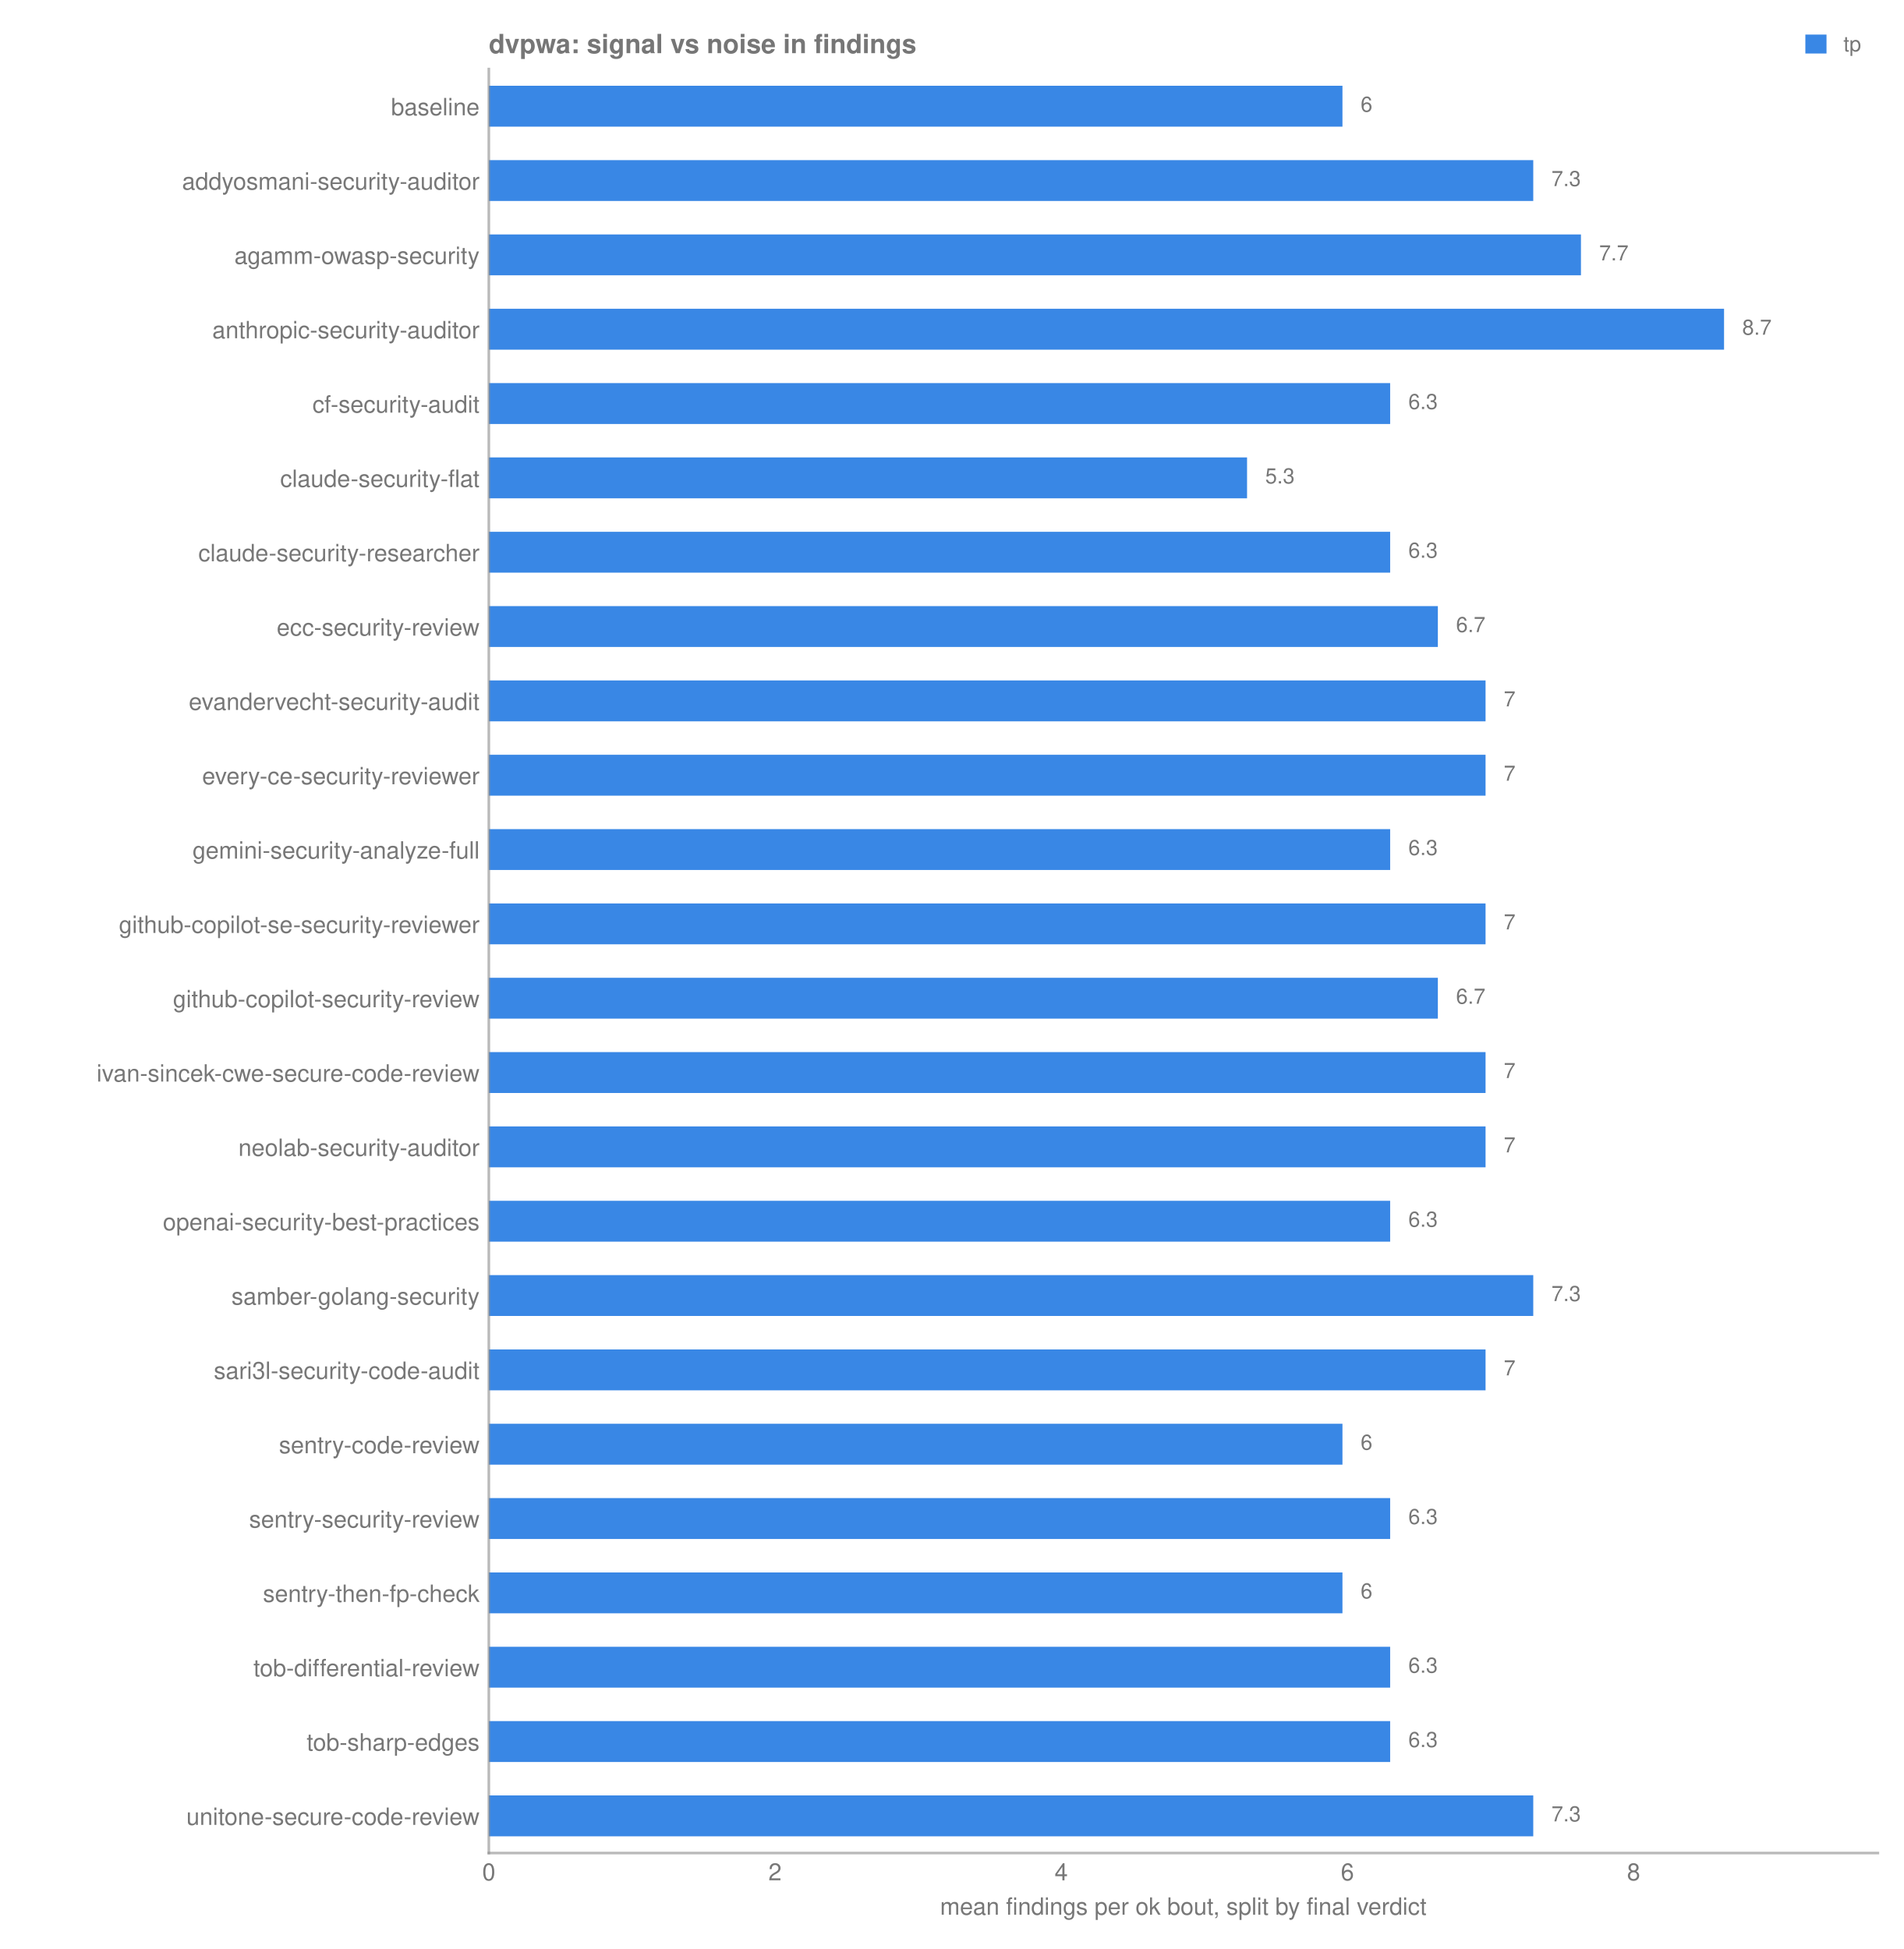
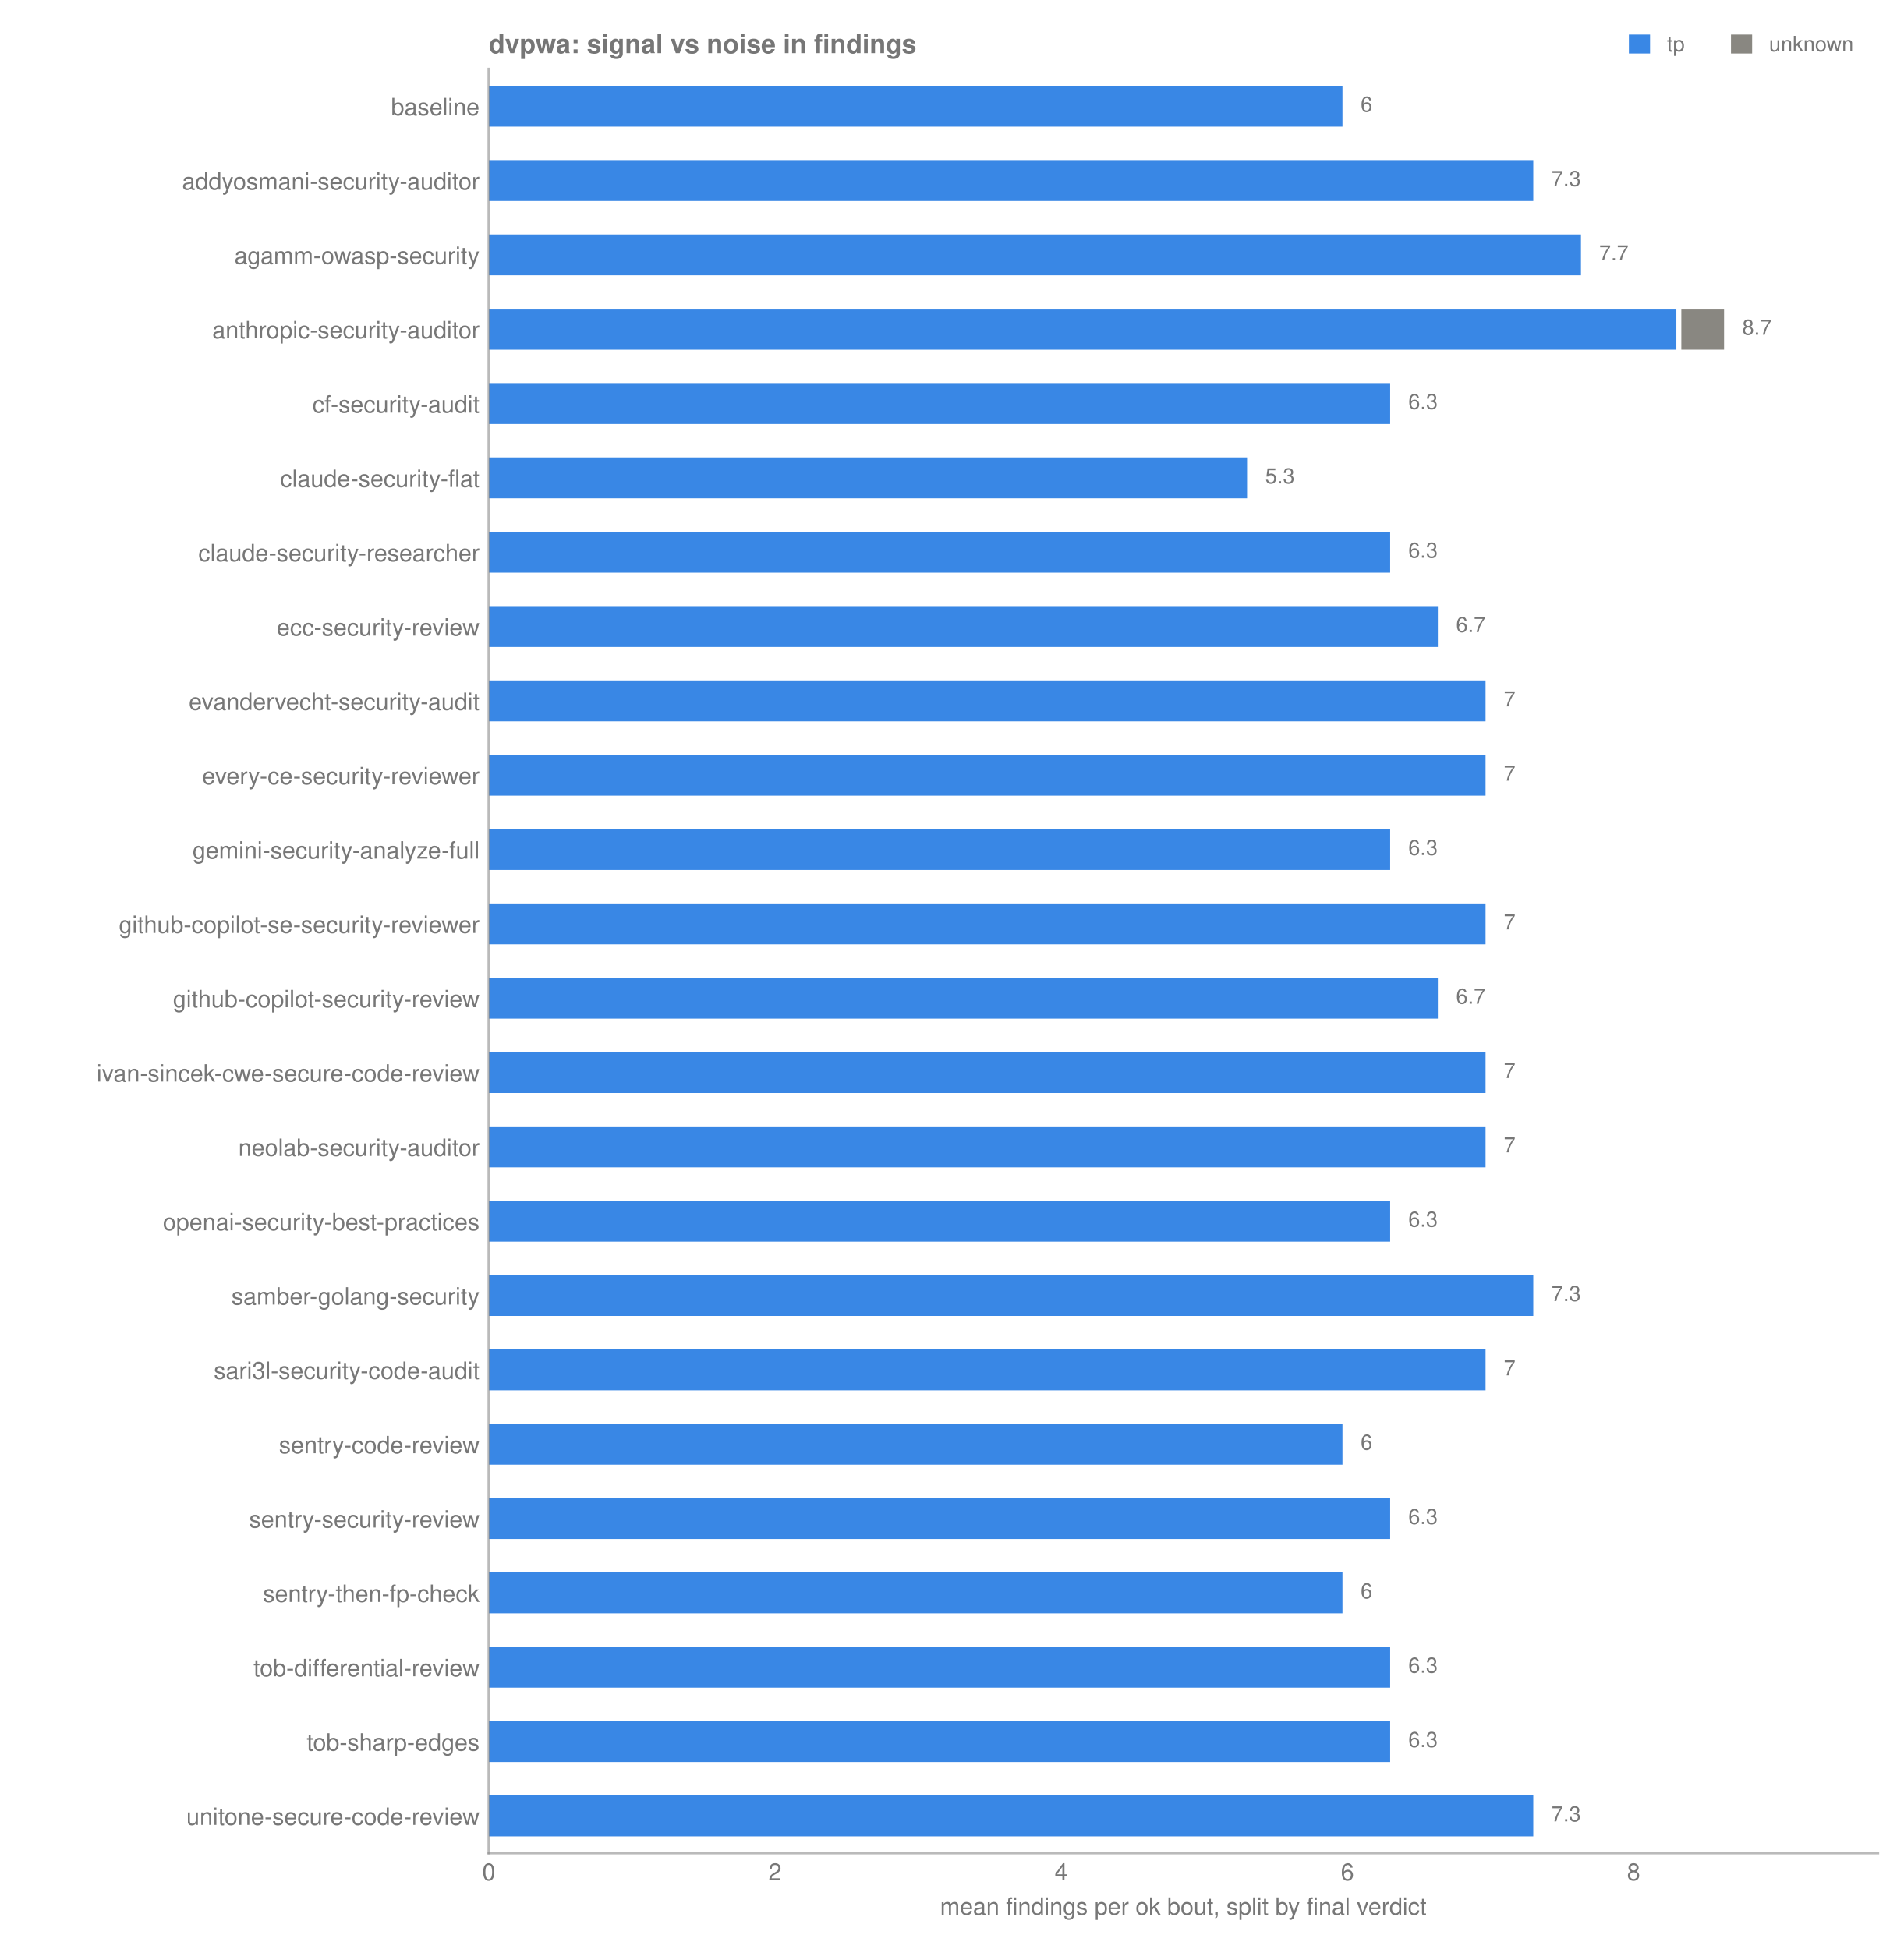
<svg xmlns="http://www.w3.org/2000/svg" width="720pt" height="737.28pt" viewBox="0 0 720 737.28" version="1.1" role="img" aria-label="Stacked bars of findings per contender by final verdict in dvpwa">
  <defs>
    <style type="text/css">*{stroke-linejoin: round; stroke-linecap: butt}</style>
  </defs>
  <g id="findings-breakdown-dvpwa-figure_1">
    <g id="findings-breakdown-dvpwa-patch_1">
      <path d="M 0 737.28  L 720 737.28  L 720 0  L 0 0  L 0 737.28  z " style="fill: none" />
    </g>
    <g id="findings-breakdown-dvpwa-axes_1">
      <g id="findings-breakdown-dvpwa-patch_2">
        <path d="M 184.895 700.978  L 710.28 700.978  L 710.28 26.122  L 184.895 26.122  L 184.895 700.978  z " style="fill: none" />
      </g>
      <g id="findings-breakdown-dvpwa-matplotlib.axis_1">
        <g id="findings-breakdown-dvpwa-xtick_1">
          <g id="findings-breakdown-dvpwa-line2d_1" />
          <g id="findings-breakdown-dvpwa-text_1">
            <text style="font-size: 9px; font-family: system-ui, -apple-system, 'Segoe UI', Helvetica, Arial, sans-serif; text-anchor: middle; fill: #777777" x="184.895" y="711.316" transform="rotate(-0 184.895 711.3158)">0</text>
          </g>
        </g>
        <g id="findings-breakdown-dvpwa-xtick_2">
          <g id="findings-breakdown-dvpwa-line2d_2" />
          <g id="findings-breakdown-dvpwa-text_2">
            <text style="font-size: 9px; font-family: system-ui, -apple-system, 'Segoe UI', Helvetica, Arial, sans-serif; text-anchor: middle; fill: #777777" x="293.147" y="711.316" transform="rotate(-0 293.1474 711.3158)">2</text>
          </g>
        </g>
        <g id="findings-breakdown-dvpwa-xtick_3">
          <g id="findings-breakdown-dvpwa-line2d_3" />
          <g id="findings-breakdown-dvpwa-text_3">
            <text style="font-size: 9px; font-family: system-ui, -apple-system, 'Segoe UI', Helvetica, Arial, sans-serif; text-anchor: middle; fill: #777777" x="401.4" y="711.316" transform="rotate(-0 401.3998 711.3158)">4</text>
          </g>
        </g>
        <g id="findings-breakdown-dvpwa-xtick_4">
          <g id="findings-breakdown-dvpwa-line2d_4" />
          <g id="findings-breakdown-dvpwa-text_4">
            <text style="font-size: 9px; font-family: system-ui, -apple-system, 'Segoe UI', Helvetica, Arial, sans-serif; text-anchor: middle; fill: #777777" x="509.652" y="711.316" transform="rotate(-0 509.6522 711.3158)">6</text>
          </g>
        </g>
        <g id="findings-breakdown-dvpwa-xtick_5">
          <g id="findings-breakdown-dvpwa-line2d_5" />
          <g id="findings-breakdown-dvpwa-text_5">
            <text style="font-size: 9px; font-family: system-ui, -apple-system, 'Segoe UI', Helvetica, Arial, sans-serif; text-anchor: middle; fill: #777777" x="617.905" y="711.316" transform="rotate(-0 617.9046 711.3158)">8</text>
          </g>
        </g>
        <g id="findings-breakdown-dvpwa-text_6">
          <text style="font-size: 9px; font-family: system-ui, -apple-system, 'Segoe UI', Helvetica, Arial, sans-serif; text-anchor: middle; fill: #777777" x="447.587" y="724.316" transform="rotate(-0 447.5875 724.3165)">mean findings per ok bout, split by final verdict</text>
        </g>
      </g>
      <g id="findings-breakdown-dvpwa-matplotlib.axis_2">
        <g id="findings-breakdown-dvpwa-ytick_1">
          <g id="findings-breakdown-dvpwa-line2d_6" />
          <g id="findings-breakdown-dvpwa-text_7">
            <text style="font-size: 9px; font-family: system-ui, -apple-system, 'Segoe UI', Helvetica, Arial, sans-serif; text-anchor: end; fill: #777777" x="181.395" y="43.601" transform="rotate(-0 181.395 43.60067)">baseline</text>
          </g>
        </g>
        <g id="findings-breakdown-dvpwa-ytick_2">
          <g id="findings-breakdown-dvpwa-line2d_7" />
          <g id="findings-breakdown-dvpwa-text_8">
            <text style="font-size: 9px; font-family: system-ui, -apple-system, 'Segoe UI', Helvetica, Arial, sans-serif; text-anchor: end; fill: #777777" x="181.395" y="71.72" transform="rotate(-0 181.395 71.71967)">addyosmani-security-auditor</text>
          </g>
        </g>
        <g id="findings-breakdown-dvpwa-ytick_3">
          <g id="findings-breakdown-dvpwa-line2d_8" />
          <g id="findings-breakdown-dvpwa-text_9">
            <text style="font-size: 9px; font-family: system-ui, -apple-system, 'Segoe UI', Helvetica, Arial, sans-serif; text-anchor: end; fill: #777777" x="181.395" y="99.839" transform="rotate(-0 181.395 99.83867)">agamm-owasp-security</text>
          </g>
        </g>
        <g id="findings-breakdown-dvpwa-ytick_4">
          <g id="findings-breakdown-dvpwa-line2d_9" />
          <g id="findings-breakdown-dvpwa-text_10">
            <text style="font-size: 9px; font-family: system-ui, -apple-system, 'Segoe UI', Helvetica, Arial, sans-serif; text-anchor: end; fill: #777777" x="181.395" y="127.958" transform="rotate(-0 181.395 127.9577)">anthropic-security-auditor</text>
          </g>
        </g>
        <g id="findings-breakdown-dvpwa-ytick_5">
          <g id="findings-breakdown-dvpwa-line2d_10" />
          <g id="findings-breakdown-dvpwa-text_11">
            <text style="font-size: 9px; font-family: system-ui, -apple-system, 'Segoe UI', Helvetica, Arial, sans-serif; text-anchor: end; fill: #777777" x="181.395" y="156.077" transform="rotate(-0 181.395 156.0767)">cf-security-audit</text>
          </g>
        </g>
        <g id="findings-breakdown-dvpwa-ytick_6">
          <g id="findings-breakdown-dvpwa-line2d_11" />
          <g id="findings-breakdown-dvpwa-text_12">
            <text style="font-size: 9px; font-family: system-ui, -apple-system, 'Segoe UI', Helvetica, Arial, sans-serif; text-anchor: end; fill: #777777" x="181.395" y="184.196" transform="rotate(-0 181.395 184.1957)">claude-security-flat</text>
          </g>
        </g>
        <g id="findings-breakdown-dvpwa-ytick_7">
          <g id="findings-breakdown-dvpwa-line2d_12" />
          <g id="findings-breakdown-dvpwa-text_13">
            <text style="font-size: 9px; font-family: system-ui, -apple-system, 'Segoe UI', Helvetica, Arial, sans-serif; text-anchor: end; fill: #777777" x="181.395" y="212.315" transform="rotate(-0 181.395 212.3147)">claude-security-researcher</text>
          </g>
        </g>
        <g id="findings-breakdown-dvpwa-ytick_8">
          <g id="findings-breakdown-dvpwa-line2d_13" />
          <g id="findings-breakdown-dvpwa-text_14">
            <text style="font-size: 9px; font-family: system-ui, -apple-system, 'Segoe UI', Helvetica, Arial, sans-serif; text-anchor: end; fill: #777777" x="181.395" y="240.434" transform="rotate(-0 181.395 240.4337)">ecc-security-review</text>
          </g>
        </g>
        <g id="findings-breakdown-dvpwa-ytick_9">
          <g id="findings-breakdown-dvpwa-line2d_14" />
          <g id="findings-breakdown-dvpwa-text_15">
            <text style="font-size: 9px; font-family: system-ui, -apple-system, 'Segoe UI', Helvetica, Arial, sans-serif; text-anchor: end; fill: #777777" x="181.395" y="268.553" transform="rotate(-0 181.395 268.5527)">evandervecht-security-audit</text>
          </g>
        </g>
        <g id="findings-breakdown-dvpwa-ytick_10">
          <g id="findings-breakdown-dvpwa-line2d_15" />
          <g id="findings-breakdown-dvpwa-text_16">
            <text style="font-size: 9px; font-family: system-ui, -apple-system, 'Segoe UI', Helvetica, Arial, sans-serif; text-anchor: end; fill: #777777" x="181.395" y="296.672" transform="rotate(-0 181.395 296.6717)">every-ce-security-reviewer</text>
          </g>
        </g>
        <g id="findings-breakdown-dvpwa-ytick_11">
          <g id="findings-breakdown-dvpwa-line2d_16" />
          <g id="findings-breakdown-dvpwa-text_17">
            <text style="font-size: 9px; font-family: system-ui, -apple-system, 'Segoe UI', Helvetica, Arial, sans-serif; text-anchor: end; fill: #777777" x="181.395" y="324.791" transform="rotate(-0 181.395 324.7907)">gemini-security-analyze-full</text>
          </g>
        </g>
        <g id="findings-breakdown-dvpwa-ytick_12">
          <g id="findings-breakdown-dvpwa-line2d_17" />
          <g id="findings-breakdown-dvpwa-text_18">
            <text style="font-size: 9px; font-family: system-ui, -apple-system, 'Segoe UI', Helvetica, Arial, sans-serif; text-anchor: end; fill: #777777" x="181.395" y="352.91" transform="rotate(-0 181.395 352.9097)">github-copilot-se-security-reviewer</text>
          </g>
        </g>
        <g id="findings-breakdown-dvpwa-ytick_13">
          <g id="findings-breakdown-dvpwa-line2d_18" />
          <g id="findings-breakdown-dvpwa-text_19">
            <text style="font-size: 9px; font-family: system-ui, -apple-system, 'Segoe UI', Helvetica, Arial, sans-serif; text-anchor: end; fill: #777777" x="181.395" y="381.029" transform="rotate(-0 181.395 381.0287)">github-copilot-security-review</text>
          </g>
        </g>
        <g id="findings-breakdown-dvpwa-ytick_14">
          <g id="findings-breakdown-dvpwa-line2d_19" />
          <g id="findings-breakdown-dvpwa-text_20">
            <text style="font-size: 9px; font-family: system-ui, -apple-system, 'Segoe UI', Helvetica, Arial, sans-serif; text-anchor: end; fill: #777777" x="181.395" y="409.148" transform="rotate(-0 181.395 409.1477)">ivan-sincek-cwe-secure-code-review</text>
          </g>
        </g>
        <g id="findings-breakdown-dvpwa-ytick_15">
          <g id="findings-breakdown-dvpwa-line2d_20" />
          <g id="findings-breakdown-dvpwa-text_21">
            <text style="font-size: 9px; font-family: system-ui, -apple-system, 'Segoe UI', Helvetica, Arial, sans-serif; text-anchor: end; fill: #777777" x="181.395" y="437.267" transform="rotate(-0 181.395 437.2667)">neolab-security-auditor</text>
          </g>
        </g>
        <g id="findings-breakdown-dvpwa-ytick_16">
          <g id="findings-breakdown-dvpwa-line2d_21" />
          <g id="findings-breakdown-dvpwa-text_22">
            <text style="font-size: 9px; font-family: system-ui, -apple-system, 'Segoe UI', Helvetica, Arial, sans-serif; text-anchor: end; fill: #777777" x="181.395" y="465.386" transform="rotate(-0 181.395 465.3857)">openai-security-best-practices</text>
          </g>
        </g>
        <g id="findings-breakdown-dvpwa-ytick_17">
          <g id="findings-breakdown-dvpwa-line2d_22" />
          <g id="findings-breakdown-dvpwa-text_23">
            <text style="font-size: 9px; font-family: system-ui, -apple-system, 'Segoe UI', Helvetica, Arial, sans-serif; text-anchor: end; fill: #777777" x="181.395" y="493.505" transform="rotate(-0 181.395 493.5047)">samber-golang-security</text>
          </g>
        </g>
        <g id="findings-breakdown-dvpwa-ytick_18">
          <g id="findings-breakdown-dvpwa-line2d_23" />
          <g id="findings-breakdown-dvpwa-text_24">
            <text style="font-size: 9px; font-family: system-ui, -apple-system, 'Segoe UI', Helvetica, Arial, sans-serif; text-anchor: end; fill: #777777" x="181.395" y="521.624" transform="rotate(-0 181.395 521.6237)">sari3l-security-code-audit</text>
          </g>
        </g>
        <g id="findings-breakdown-dvpwa-ytick_19">
          <g id="findings-breakdown-dvpwa-line2d_24" />
          <g id="findings-breakdown-dvpwa-text_25">
            <text style="font-size: 9px; font-family: system-ui, -apple-system, 'Segoe UI', Helvetica, Arial, sans-serif; text-anchor: end; fill: #777777" x="181.395" y="549.743" transform="rotate(-0 181.395 549.7427)">sentry-code-review</text>
          </g>
        </g>
        <g id="findings-breakdown-dvpwa-ytick_20">
          <g id="findings-breakdown-dvpwa-line2d_25" />
          <g id="findings-breakdown-dvpwa-text_26">
            <text style="font-size: 9px; font-family: system-ui, -apple-system, 'Segoe UI', Helvetica, Arial, sans-serif; text-anchor: end; fill: #777777" x="181.395" y="577.862" transform="rotate(-0 181.395 577.8617)">sentry-security-review</text>
          </g>
        </g>
        <g id="findings-breakdown-dvpwa-ytick_21">
          <g id="findings-breakdown-dvpwa-line2d_26" />
          <g id="findings-breakdown-dvpwa-text_27">
            <text style="font-size: 9px; font-family: system-ui, -apple-system, 'Segoe UI', Helvetica, Arial, sans-serif; text-anchor: end; fill: #777777" x="181.395" y="605.981" transform="rotate(-0 181.395 605.9807)">sentry-then-fp-check</text>
          </g>
        </g>
        <g id="findings-breakdown-dvpwa-ytick_22">
          <g id="findings-breakdown-dvpwa-line2d_27" />
          <g id="findings-breakdown-dvpwa-text_28">
            <text style="font-size: 9px; font-family: system-ui, -apple-system, 'Segoe UI', Helvetica, Arial, sans-serif; text-anchor: end; fill: #777777" x="181.395" y="634.1" transform="rotate(-0 181.395 634.0997)">tob-differential-review</text>
          </g>
        </g>
        <g id="findings-breakdown-dvpwa-ytick_23">
          <g id="findings-breakdown-dvpwa-line2d_28" />
          <g id="findings-breakdown-dvpwa-text_29">
            <text style="font-size: 9px; font-family: system-ui, -apple-system, 'Segoe UI', Helvetica, Arial, sans-serif; text-anchor: end; fill: #777777" x="181.395" y="662.219" transform="rotate(-0 181.395 662.2187)">tob-sharp-edges</text>
          </g>
        </g>
        <g id="findings-breakdown-dvpwa-ytick_24">
          <g id="findings-breakdown-dvpwa-line2d_29" />
          <g id="findings-breakdown-dvpwa-text_30">
            <text style="font-size: 9px; font-family: system-ui, -apple-system, 'Segoe UI', Helvetica, Arial, sans-serif; text-anchor: end; fill: #777777" x="181.395" y="690.338" transform="rotate(-0 181.395 690.3377)">unitone-secure-code-review</text>
          </g>
        </g>
      </g>
      <g id="findings-breakdown-dvpwa-patch_3">
        <path d="M 184.895 28.934  L 184.895 28.934  L 184.895 51.429  L 184.895 51.429  z " clip-path="url(#findings-breakdown-dvpwa-p173378e125)" style="fill: #3987e5" />
      </g>
+       <g id="findings-breakdown-dvpwa-patch_4">
+         <path d="M 184.895 28.934  L 184.895 28.934  L 184.895 51.429  L 184.895 51.429  z " clip-path="url(#findings-breakdown-dvpwa-p173378e125)" style="fill: #898781" />
+       </g>
      <g id="findings-breakdown-dvpwa-tip0" class="tip">
        <path d="M 184.895 32.449  L 507.776 32.449  L 507.776 47.914  L 184.895 47.914  z " clip-path="url(#findings-breakdown-dvpwa-p173378e125)" style="fill: #3987e5" />
      </g>
      <g id="findings-breakdown-dvpwa-tip1" class="tip">
        <path d="M 184.895 60.568  L 579.944 60.568  L 579.944 76.033  L 184.895 76.033  z " clip-path="url(#findings-breakdown-dvpwa-p173378e125)" style="fill: #3987e5" />
      </g>
      <g id="findings-breakdown-dvpwa-tip2" class="tip">
        <path d="M 184.895 88.687  L 597.986 88.687  L 597.986 104.152  L 184.895 104.152  z " clip-path="url(#findings-breakdown-dvpwa-p173378e125)" style="fill: #3987e5" />
      </g>
      <g id="findings-breakdown-dvpwa-tip3" class="tip">
-         <path d="M 184.895 116.806  L 652.112 116.806  L 652.112 132.271  L 184.895 132.271  z " clip-path="url(#findings-breakdown-dvpwa-p173378e125)" style="fill: #3987e5" />
+         <path d="M 184.895 116.806  L 634.07 116.806  L 634.07 132.271  L 184.895 132.271  z " clip-path="url(#findings-breakdown-dvpwa-p173378e125)" style="fill: #3987e5" />
      </g>
      <g id="findings-breakdown-dvpwa-tip4" class="tip">
+         <path d="M 635.947 116.806  L 652.112 116.806  L 652.112 132.271  L 635.947 132.271  z " clip-path="url(#findings-breakdown-dvpwa-p173378e125)" style="fill: #898781" />
+       </g>
+       <g id="findings-breakdown-dvpwa-tip5" class="tip">
        <path d="M 184.895 144.925  L 525.818 144.925  L 525.818 160.39  L 184.895 160.39  z " clip-path="url(#findings-breakdown-dvpwa-p173378e125)" style="fill: #3987e5" />
      </g>
-       <g id="findings-breakdown-dvpwa-tip5" class="tip">
+       <g id="findings-breakdown-dvpwa-tip6" class="tip">
        <path d="M 184.895 173.044  L 471.692 173.044  L 471.692 188.509  L 184.895 188.509  z " clip-path="url(#findings-breakdown-dvpwa-p173378e125)" style="fill: #3987e5" />
      </g>
-       <g id="findings-breakdown-dvpwa-tip6" class="tip">
+       <g id="findings-breakdown-dvpwa-tip7" class="tip">
        <path d="M 184.895 201.163  L 525.818 201.163  L 525.818 216.628  L 184.895 216.628  z " clip-path="url(#findings-breakdown-dvpwa-p173378e125)" style="fill: #3987e5" />
      </g>
-       <g id="findings-breakdown-dvpwa-tip7" class="tip">
+       <g id="findings-breakdown-dvpwa-tip8" class="tip">
        <path d="M 184.895 229.282  L 543.86 229.282  L 543.86 244.747  L 184.895 244.747  z " clip-path="url(#findings-breakdown-dvpwa-p173378e125)" style="fill: #3987e5" />
      </g>
-       <g id="findings-breakdown-dvpwa-tip8" class="tip">
+       <g id="findings-breakdown-dvpwa-tip9" class="tip">
        <path d="M 184.895 257.401  L 561.902 257.401  L 561.902 272.866  L 184.895 272.866  z " clip-path="url(#findings-breakdown-dvpwa-p173378e125)" style="fill: #3987e5" />
      </g>
-       <g id="findings-breakdown-dvpwa-tip9" class="tip">
+       <g id="findings-breakdown-dvpwa-tip10" class="tip">
        <path d="M 184.895 285.52  L 561.902 285.52  L 561.902 300.985  L 184.895 300.985  z " clip-path="url(#findings-breakdown-dvpwa-p173378e125)" style="fill: #3987e5" />
      </g>
-       <g id="findings-breakdown-dvpwa-tip10" class="tip">
+       <g id="findings-breakdown-dvpwa-tip11" class="tip">
        <path d="M 184.895 313.639  L 525.818 313.639  L 525.818 329.104  L 184.895 329.104  z " clip-path="url(#findings-breakdown-dvpwa-p173378e125)" style="fill: #3987e5" />
      </g>
-       <g id="findings-breakdown-dvpwa-tip11" class="tip">
+       <g id="findings-breakdown-dvpwa-tip12" class="tip">
        <path d="M 184.895 341.758  L 561.902 341.758  L 561.902 357.223  L 184.895 357.223  z " clip-path="url(#findings-breakdown-dvpwa-p173378e125)" style="fill: #3987e5" />
      </g>
-       <g id="findings-breakdown-dvpwa-tip12" class="tip">
+       <g id="findings-breakdown-dvpwa-tip13" class="tip">
        <path d="M 184.895 369.877  L 543.86 369.877  L 543.86 385.342  L 184.895 385.342  z " clip-path="url(#findings-breakdown-dvpwa-p173378e125)" style="fill: #3987e5" />
      </g>
-       <g id="findings-breakdown-dvpwa-tip13" class="tip">
+       <g id="findings-breakdown-dvpwa-tip14" class="tip">
        <path d="M 184.895 397.996  L 561.902 397.996  L 561.902 413.461  L 184.895 413.461  z " clip-path="url(#findings-breakdown-dvpwa-p173378e125)" style="fill: #3987e5" />
      </g>
-       <g id="findings-breakdown-dvpwa-tip14" class="tip">
+       <g id="findings-breakdown-dvpwa-tip15" class="tip">
        <path d="M 184.895 426.115  L 561.902 426.115  L 561.902 441.58  L 184.895 441.58  z " clip-path="url(#findings-breakdown-dvpwa-p173378e125)" style="fill: #3987e5" />
      </g>
-       <g id="findings-breakdown-dvpwa-tip15" class="tip">
+       <g id="findings-breakdown-dvpwa-tip16" class="tip">
        <path d="M 184.895 454.234  L 525.818 454.234  L 525.818 469.699  L 184.895 469.699  z " clip-path="url(#findings-breakdown-dvpwa-p173378e125)" style="fill: #3987e5" />
      </g>
-       <g id="findings-breakdown-dvpwa-tip16" class="tip">
+       <g id="findings-breakdown-dvpwa-tip17" class="tip">
        <path d="M 184.895 482.353  L 579.944 482.353  L 579.944 497.818  L 184.895 497.818  z " clip-path="url(#findings-breakdown-dvpwa-p173378e125)" style="fill: #3987e5" />
      </g>
-       <g id="findings-breakdown-dvpwa-tip17" class="tip">
+       <g id="findings-breakdown-dvpwa-tip18" class="tip">
        <path d="M 184.895 510.472  L 561.902 510.472  L 561.902 525.937  L 184.895 525.937  z " clip-path="url(#findings-breakdown-dvpwa-p173378e125)" style="fill: #3987e5" />
      </g>
-       <g id="findings-breakdown-dvpwa-tip18" class="tip">
+       <g id="findings-breakdown-dvpwa-tip19" class="tip">
        <path d="M 184.895 538.591  L 507.776 538.591  L 507.776 554.056  L 184.895 554.056  z " clip-path="url(#findings-breakdown-dvpwa-p173378e125)" style="fill: #3987e5" />
      </g>
-       <g id="findings-breakdown-dvpwa-tip19" class="tip">
+       <g id="findings-breakdown-dvpwa-tip20" class="tip">
        <path d="M 184.895 566.71  L 525.818 566.71  L 525.818 582.175  L 184.895 582.175  z " clip-path="url(#findings-breakdown-dvpwa-p173378e125)" style="fill: #3987e5" />
      </g>
-       <g id="findings-breakdown-dvpwa-tip20" class="tip">
+       <g id="findings-breakdown-dvpwa-tip21" class="tip">
        <path d="M 184.895 594.829  L 507.776 594.829  L 507.776 610.294  L 184.895 610.294  z " clip-path="url(#findings-breakdown-dvpwa-p173378e125)" style="fill: #3987e5" />
      </g>
-       <g id="findings-breakdown-dvpwa-tip21" class="tip">
+       <g id="findings-breakdown-dvpwa-tip22" class="tip">
        <path d="M 184.895 622.948  L 525.818 622.948  L 525.818 638.413  L 184.895 638.413  z " clip-path="url(#findings-breakdown-dvpwa-p173378e125)" style="fill: #3987e5" />
      </g>
-       <g id="findings-breakdown-dvpwa-tip22" class="tip">
+       <g id="findings-breakdown-dvpwa-tip23" class="tip">
        <path d="M 184.895 651.067  L 525.818 651.067  L 525.818 666.532  L 184.895 666.532  z " clip-path="url(#findings-breakdown-dvpwa-p173378e125)" style="fill: #3987e5" />
      </g>
-       <g id="findings-breakdown-dvpwa-tip23" class="tip">
+       <g id="findings-breakdown-dvpwa-tip24" class="tip">
        <path d="M 184.895 679.186  L 579.944 679.186  L 579.944 694.651  L 184.895 694.651  z " clip-path="url(#findings-breakdown-dvpwa-p173378e125)" style="fill: #3987e5" />
      </g>
-       <g id="findings-breakdown-dvpwa-patch_4">
+       <g id="findings-breakdown-dvpwa-patch_5">
        <path d="M 184.895 700.978  L 184.895 26.122  " style="fill: none; stroke: #8c8c8c; stroke-opacity: 0.6; stroke-linejoin: miter; stroke-linecap: square" />
      </g>
-       <g id="findings-breakdown-dvpwa-patch_5">
+       <g id="findings-breakdown-dvpwa-patch_6">
        <path d="M 184.895 700.978  L 710.28 700.978  " style="fill: none; stroke: #8c8c8c; stroke-opacity: 0.6; stroke-linejoin: miter; stroke-linecap: square" />
      </g>
      <g id="findings-breakdown-dvpwa-text_31">
        <text style="font-size: 8px; font-family: system-ui, -apple-system, 'Segoe UI', Helvetica, Arial, sans-serif; text-anchor: start; fill: #777777" x="514.652" y="42.26" transform="rotate(-0 514.6522 42.2595)">6</text>
      </g>
      <g id="findings-breakdown-dvpwa-text_32">
        <text style="font-size: 8px; font-family: system-ui, -apple-system, 'Segoe UI', Helvetica, Arial, sans-serif; text-anchor: start; fill: #777777" x="586.82" y="70.379" transform="rotate(-0 586.8205 70.3785)">7.3</text>
      </g>
      <g id="findings-breakdown-dvpwa-text_33">
        <text style="font-size: 8px; font-family: system-ui, -apple-system, 'Segoe UI', Helvetica, Arial, sans-serif; text-anchor: start; fill: #777777" x="604.863" y="98.498" transform="rotate(-0 604.8625 98.4975)">7.7</text>
      </g>
      <g id="findings-breakdown-dvpwa-text_34">
        <text style="font-size: 8px; font-family: system-ui, -apple-system, 'Segoe UI', Helvetica, Arial, sans-serif; text-anchor: start; fill: #777777" x="658.989" y="126.617" transform="rotate(-0 658.9887 126.6165)">8.7</text>
      </g>
      <g id="findings-breakdown-dvpwa-text_35">
        <text style="font-size: 8px; font-family: system-ui, -apple-system, 'Segoe UI', Helvetica, Arial, sans-serif; text-anchor: start; fill: #777777" x="532.694" y="154.736" transform="rotate(-0 532.6943 154.7355)">6.3</text>
      </g>
      <g id="findings-breakdown-dvpwa-text_36">
        <text style="font-size: 8px; font-family: system-ui, -apple-system, 'Segoe UI', Helvetica, Arial, sans-serif; text-anchor: start; fill: #777777" x="478.568" y="182.855" transform="rotate(-0 478.5681 182.8545)">5.3</text>
      </g>
      <g id="findings-breakdown-dvpwa-text_37">
        <text style="font-size: 8px; font-family: system-ui, -apple-system, 'Segoe UI', Helvetica, Arial, sans-serif; text-anchor: start; fill: #777777" x="532.694" y="210.974" transform="rotate(-0 532.6943 210.9735)">6.3</text>
      </g>
      <g id="findings-breakdown-dvpwa-text_38">
        <text style="font-size: 8px; font-family: system-ui, -apple-system, 'Segoe UI', Helvetica, Arial, sans-serif; text-anchor: start; fill: #777777" x="550.736" y="239.093" transform="rotate(-0 550.7363 239.0925)">6.7</text>
      </g>
      <g id="findings-breakdown-dvpwa-text_39">
        <text style="font-size: 8px; font-family: system-ui, -apple-system, 'Segoe UI', Helvetica, Arial, sans-serif; text-anchor: start; fill: #777777" x="568.778" y="267.212" transform="rotate(-0 568.7784 267.2115)">7</text>
      </g>
      <g id="findings-breakdown-dvpwa-text_40">
        <text style="font-size: 8px; font-family: system-ui, -apple-system, 'Segoe UI', Helvetica, Arial, sans-serif; text-anchor: start; fill: #777777" x="568.778" y="295.331" transform="rotate(-0 568.7784 295.3305)">7</text>
      </g>
      <g id="findings-breakdown-dvpwa-text_41">
        <text style="font-size: 8px; font-family: system-ui, -apple-system, 'Segoe UI', Helvetica, Arial, sans-serif; text-anchor: start; fill: #777777" x="532.694" y="323.45" transform="rotate(-0 532.6943 323.4495)">6.3</text>
      </g>
      <g id="findings-breakdown-dvpwa-text_42">
        <text style="font-size: 8px; font-family: system-ui, -apple-system, 'Segoe UI', Helvetica, Arial, sans-serif; text-anchor: start; fill: #777777" x="568.778" y="351.569" transform="rotate(-0 568.7784 351.5685)">7</text>
      </g>
      <g id="findings-breakdown-dvpwa-text_43">
        <text style="font-size: 8px; font-family: system-ui, -apple-system, 'Segoe UI', Helvetica, Arial, sans-serif; text-anchor: start; fill: #777777" x="550.736" y="379.688" transform="rotate(-0 550.7363 379.6875)">6.7</text>
      </g>
      <g id="findings-breakdown-dvpwa-text_44">
        <text style="font-size: 8px; font-family: system-ui, -apple-system, 'Segoe UI', Helvetica, Arial, sans-serif; text-anchor: start; fill: #777777" x="568.778" y="407.807" transform="rotate(-0 568.7784 407.8065)">7</text>
      </g>
      <g id="findings-breakdown-dvpwa-text_45">
        <text style="font-size: 8px; font-family: system-ui, -apple-system, 'Segoe UI', Helvetica, Arial, sans-serif; text-anchor: start; fill: #777777" x="568.778" y="435.926" transform="rotate(-0 568.7784 435.9255)">7</text>
      </g>
      <g id="findings-breakdown-dvpwa-text_46">
        <text style="font-size: 8px; font-family: system-ui, -apple-system, 'Segoe UI', Helvetica, Arial, sans-serif; text-anchor: start; fill: #777777" x="532.694" y="464.045" transform="rotate(-0 532.6943 464.0445)">6.3</text>
      </g>
      <g id="findings-breakdown-dvpwa-text_47">
        <text style="font-size: 8px; font-family: system-ui, -apple-system, 'Segoe UI', Helvetica, Arial, sans-serif; text-anchor: start; fill: #777777" x="586.82" y="492.164" transform="rotate(-0 586.8205 492.1635)">7.3</text>
      </g>
      <g id="findings-breakdown-dvpwa-text_48">
        <text style="font-size: 8px; font-family: system-ui, -apple-system, 'Segoe UI', Helvetica, Arial, sans-serif; text-anchor: start; fill: #777777" x="568.778" y="520.283" transform="rotate(-0 568.7784 520.2825)">7</text>
      </g>
      <g id="findings-breakdown-dvpwa-text_49">
        <text style="font-size: 8px; font-family: system-ui, -apple-system, 'Segoe UI', Helvetica, Arial, sans-serif; text-anchor: start; fill: #777777" x="514.652" y="548.402" transform="rotate(-0 514.6522 548.4015)">6</text>
      </g>
      <g id="findings-breakdown-dvpwa-text_50">
        <text style="font-size: 8px; font-family: system-ui, -apple-system, 'Segoe UI', Helvetica, Arial, sans-serif; text-anchor: start; fill: #777777" x="532.694" y="576.521" transform="rotate(-0 532.6943 576.5205)">6.3</text>
      </g>
      <g id="findings-breakdown-dvpwa-text_51">
        <text style="font-size: 8px; font-family: system-ui, -apple-system, 'Segoe UI', Helvetica, Arial, sans-serif; text-anchor: start; fill: #777777" x="514.652" y="604.64" transform="rotate(-0 514.6522 604.6395)">6</text>
      </g>
      <g id="findings-breakdown-dvpwa-text_52">
        <text style="font-size: 8px; font-family: system-ui, -apple-system, 'Segoe UI', Helvetica, Arial, sans-serif; text-anchor: start; fill: #777777" x="532.694" y="632.759" transform="rotate(-0 532.6943 632.7585)">6.3</text>
      </g>
      <g id="findings-breakdown-dvpwa-text_53">
        <text style="font-size: 8px; font-family: system-ui, -apple-system, 'Segoe UI', Helvetica, Arial, sans-serif; text-anchor: start; fill: #777777" x="532.694" y="660.878" transform="rotate(-0 532.6943 660.8775)">6.3</text>
      </g>
      <g id="findings-breakdown-dvpwa-text_54">
        <text style="font-size: 8px; font-family: system-ui, -apple-system, 'Segoe UI', Helvetica, Arial, sans-serif; text-anchor: start; fill: #777777" x="586.82" y="688.997" transform="rotate(-0 586.8205 688.9965)">7.3</text>
      </g>
      <g id="findings-breakdown-dvpwa-text_55">
        <text style="font-weight: 700; font-size: 10px; font-family: system-ui, -apple-system, 'Segoe UI', Helvetica, Arial, sans-serif; text-anchor: start; fill: #767676" x="184.895" y="20.122" transform="rotate(-0 184.895 20.12187)">dvpwa: signal vs noise in findings</text>
      </g>
      <g id="findings-breakdown-dvpwa-legend_1">
-         <g id="findings-breakdown-dvpwa-patch_6">
-           <path d="M 682.865 20.24  L 690.865 20.24  L 690.865 13.08  L 682.865 13.08  z " style="fill: #3987e5" />
+         <g id="findings-breakdown-dvpwa-patch_7">
+           <path d="M 616.115 20.24  L 624.115 20.24  L 624.115 13.08  L 616.115 13.08  z " style="fill: #3987e5" />
        </g>
        <g id="findings-breakdown-dvpwa-text_56">
-           <text style="font-size: 8px; font-family: system-ui, -apple-system, 'Segoe UI', Helvetica, Arial, sans-serif; text-anchor: start; fill: #777777" x="697.265" y="19.4" transform="rotate(-0 697.265 19.4)">tp</text>
+           <text style="font-size: 8px; font-family: system-ui, -apple-system, 'Segoe UI', Helvetica, Arial, sans-serif; text-anchor: start; fill: #777777" x="630.515" y="19.4" transform="rotate(-0 630.515 19.4)">tp</text>
+         </g>
+         <g id="findings-breakdown-dvpwa-patch_8">
+           <path d="M 654.73 20.24  L 662.73 20.24  L 662.73 13.08  L 654.73 13.08  z " style="fill: #898781" />
+         </g>
+         <g id="findings-breakdown-dvpwa-text_57">
+           <text style="font-size: 8px; font-family: system-ui, -apple-system, 'Segoe UI', Helvetica, Arial, sans-serif; text-anchor: start; fill: #777777" x="669.13" y="19.4" transform="rotate(-0 669.13 19.4)">unknown</text>
        </g>
      </g>
    </g>
  </g>
  <defs>
    <clipPath id="findings-breakdown-dvpwa-p173378e125">
      <rect x="184.895" y="26.122" width="525.385" height="674.856" />
    </clipPath>
  </defs>
</svg>
